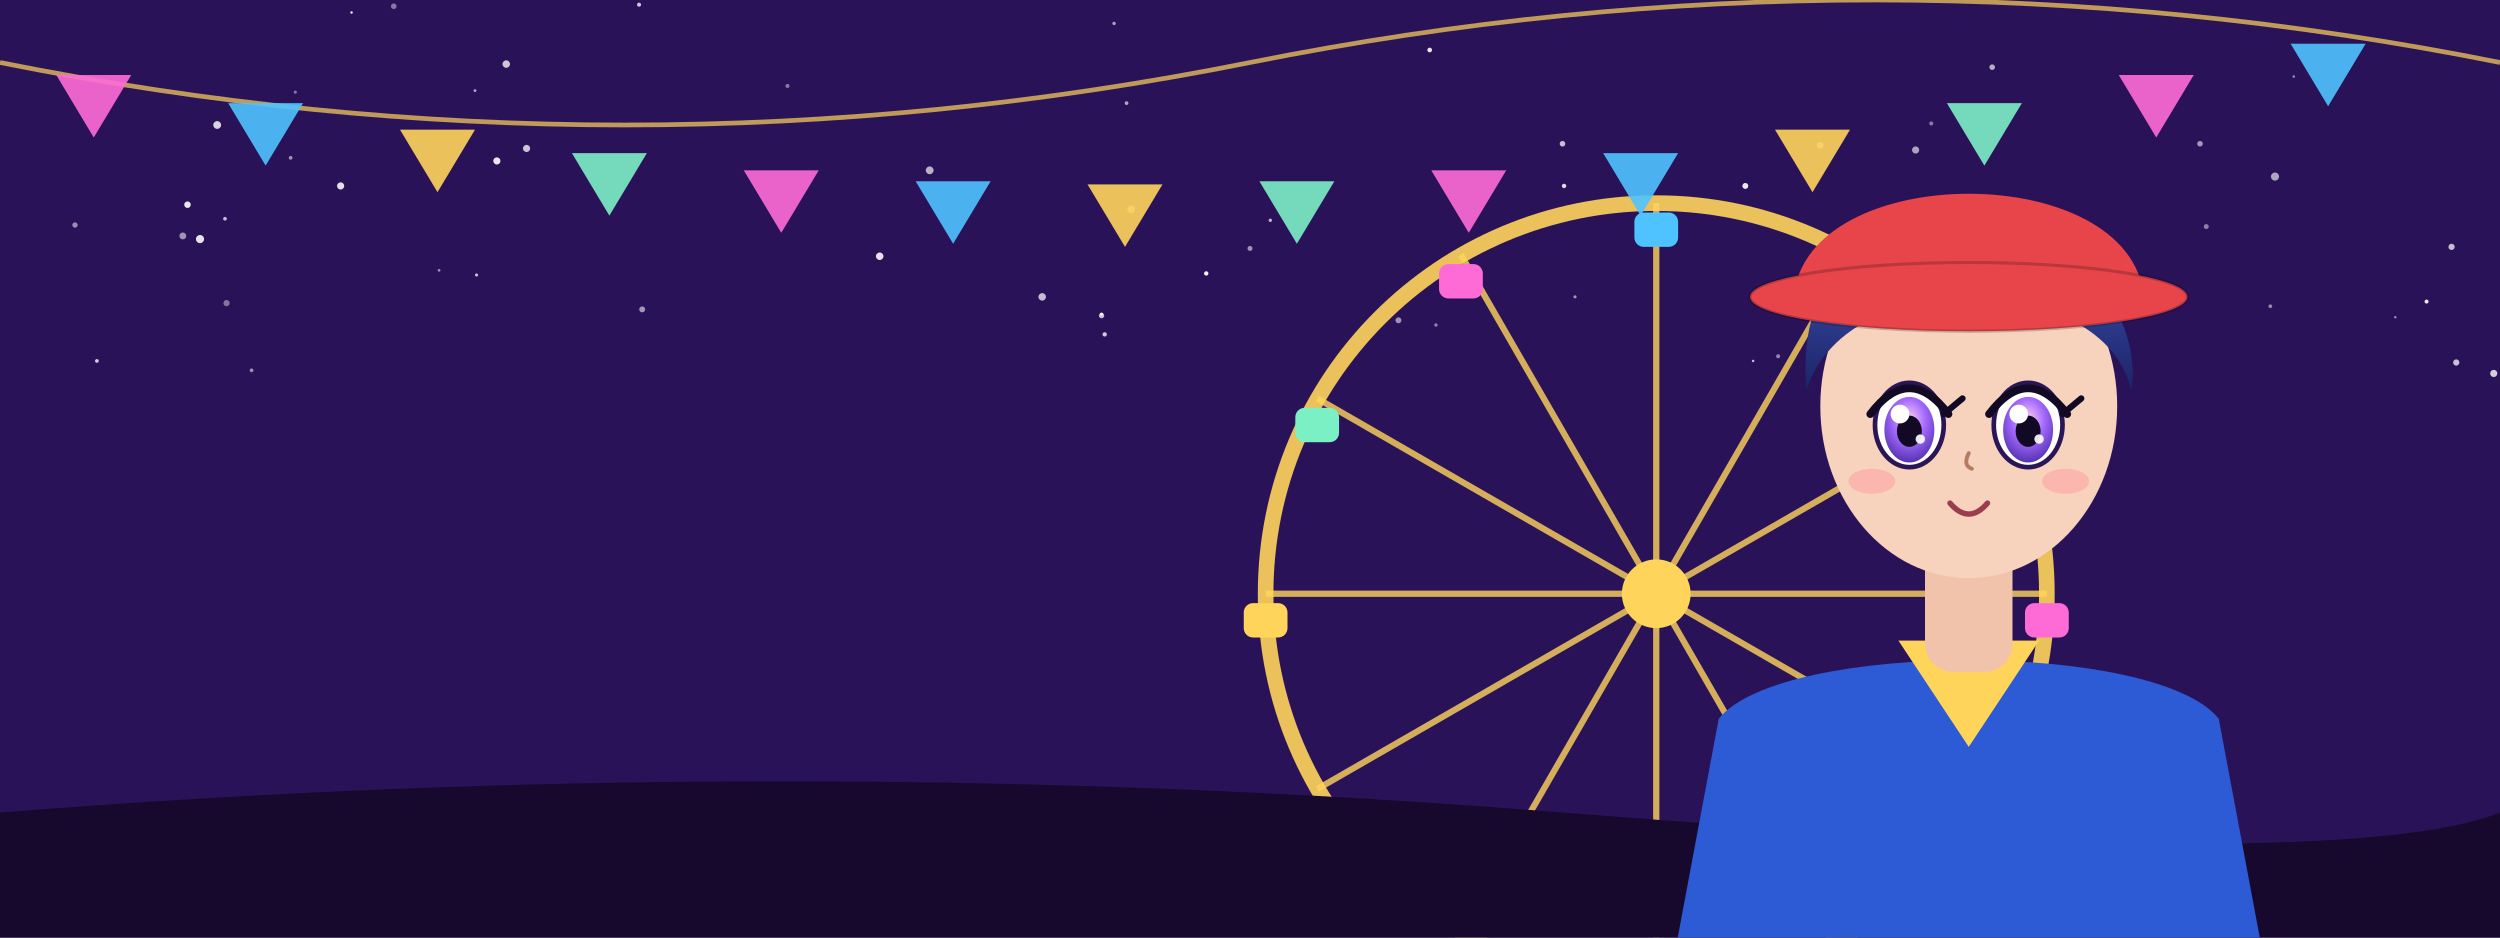
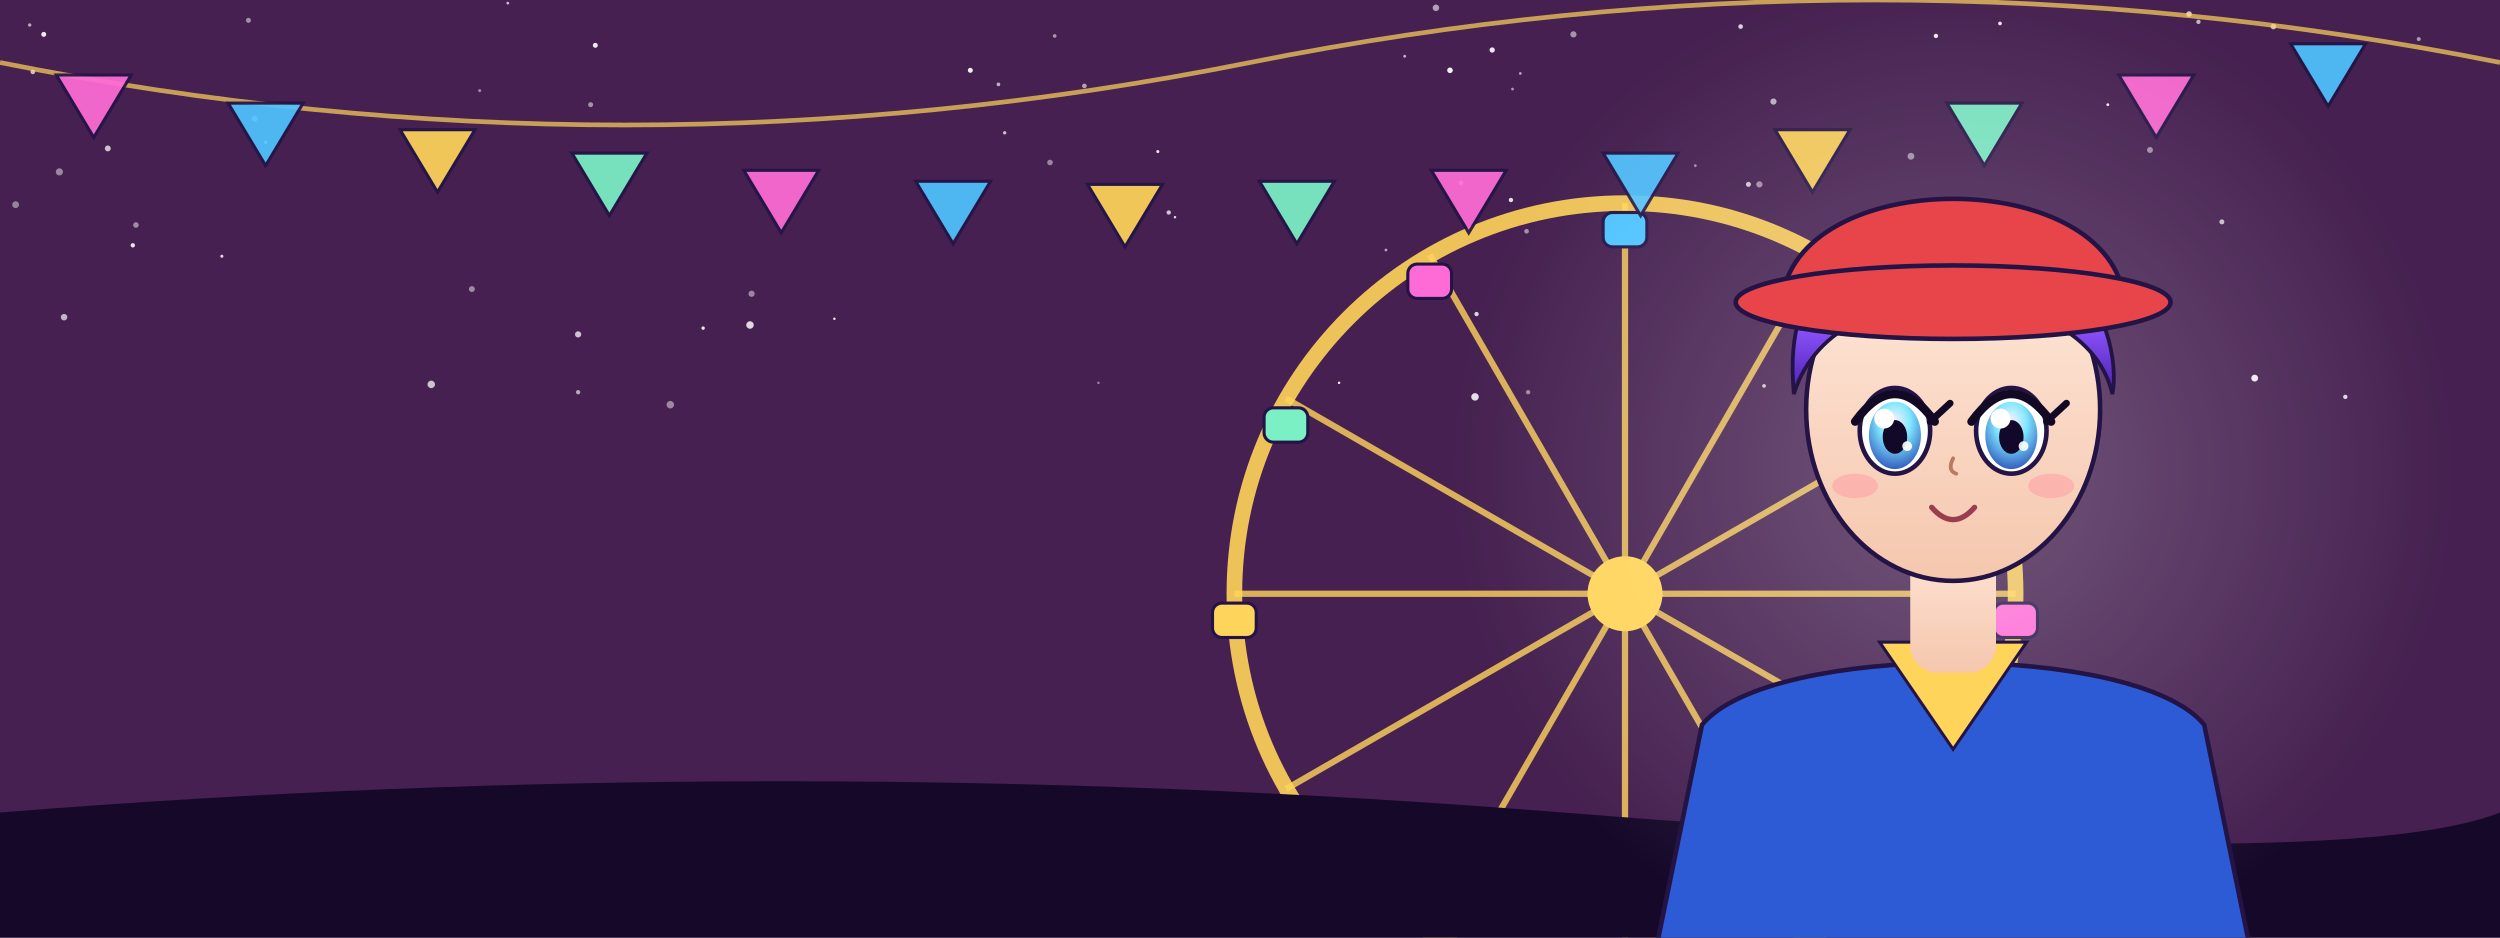
<svg xmlns="http://www.w3.org/2000/svg" viewBox="0 0 1600 600" preserveAspectRatio="xMidYMid slice">
  <defs>
-     <linearGradient id="hv" x1="0" y1="0" x2="0" y2="1">
-       <stop offset="0" stop-color="#c79bff" />
-       <stop offset=".55" stop-color="#8a4dff" />
-       <stop offset="1" stop-color="#4b23b8" />
+     <linearGradient id="hairV" x1="0" y1="0" x2="0" y2="1">
+       <stop offset="0" stop-color="#d9b3ff" />
+       <stop offset=".5" stop-color="#8f55ff" />
+       <stop offset="1" stop-color="#4a20b0" />
    </linearGradient>
-     <linearGradient id="ht" x1="0" y1="0" x2="0" y2="1">
-       <stop offset="0" stop-color="#9ff5e6" />
-       <stop offset=".6" stop-color="#2fc4b2" />
-       <stop offset="1" stop-color="#127a86" />
+     <linearGradient id="hairT" x1="0" y1="0" x2="0" y2="1">
+       <stop offset="0" stop-color="#c8fff2" />
+       <stop offset=".55" stop-color="#2fd0bd" />
+       <stop offset="1" stop-color="#0e6b7a" />
    </linearGradient>
-     <linearGradient id="hn" x1="0" y1="0" x2="0" y2="1">
-       <stop offset="0" stop-color="#3b4fb0" />
-       <stop offset="1" stop-color="#1c2466" />
+     <linearGradient id="hairC" x1="0" y1="0" x2="0" y2="1">
+       <stop offset="0" stop-color="#ffb3c7" />
+       <stop offset=".55" stop-color="#ff5f8f" />
+       <stop offset="1" stop-color="#b3235b" />
    </linearGradient>
-     <radialGradient id="iris" cx=".5" cy=".35" r=".7">
-       <stop offset="0" stop-color="#ffd1f0" />
-       <stop offset=".45" stop-color="#a66bff" />
-       <stop offset="1" stop-color="#4a2aa8" />
+     <linearGradient id="skin" x1="0" y1="0" x2="0" y2="1">
+       <stop offset="0" stop-color="#ffe9dc" />
+       <stop offset="1" stop-color="#f5c7ae" />
+     </linearGradient>
+     <radialGradient id="iris" cx=".5" cy=".3" r=".75">
+       <stop offset="0" stop-color="#fff0ff" />
+       <stop offset=".4" stop-color="#7fe7ff" />
+       <stop offset="1" stop-color="#2a4fb8" />
    </radialGradient>
-     <radialGradient id="glow" cx=".5" cy=".5" r=".5">
-       <stop offset="0" stop-color="#b58cff" stop-opacity=".55" />
-       <stop offset="1" stop-color="#b58cff" stop-opacity="0" />
+     <radialGradient id="halo" cx=".5" cy=".5" r=".5">
+       <stop offset="0" stop-color="#ffffff" stop-opacity=".55" />
+       <stop offset="1" stop-color="#ffffff" stop-opacity="0" />
    </radialGradient>
-     <filter id="blur" x="-50%" y="-50%" width="200%" height="200%">
-       <feGaussianBlur stdDeviation="8" />
+     <filter id="soft" x="-30%" y="-30%" width="160%" height="160%">
+       <feGaussianBlur stdDeviation="6" />
    </filter>
  </defs>
-   <defs />
-   <rect width="1600" height="600" fill="#2a1258" />
-   <rect width="1600" height="420" fill="url(#skyw)" />
-   <circle cx="724" cy="134" r="2.5" fill="#ffffff" opacity="0.66" />
-   <circle cx="813" cy="141" r="1.1" fill="#ffffff" opacity="0.68" />
-   <circle cx="1008" cy="190" r="1.0" fill="#ffffff" opacity="0.57" />
-   <circle cx="145" cy="194" r="2.0" fill="#ffffff" opacity="0.42" />
-   <circle cx="1572" cy="232" r="2.0" fill="#ffffff" opacity="0.74" />
-   <circle cx="252" cy="4" r="1.8" fill="#ffffff" opacity="0.43" />
-   <circle cx="304" cy="58" r="0.9" fill="#ffffff" opacity="0.66" />
-   <circle cx="705" cy="202" r="1.7" fill="#ffffff" opacity="0.75" />
-   <circle cx="800" cy="159" r="1.6" fill="#ffffff" opacity="0.55" />
-   <circle cx="1596" cy="239" r="2.3" fill="#ffffff" opacity="0.79" />
-   <circle cx="504" cy="55" r="1.3" fill="#ffffff" opacity="0.44" />
-   <circle cx="1226" cy="96" r="2.3" fill="#ffffff" opacity="0.61" />
-   <circle cx="1533" cy="203" r="0.8" fill="#ffffff" opacity="0.52" />
-   <circle cx="1456" cy="113" r="2.6" fill="#ffffff" opacity="0.62" />
-   <circle cx="117" cy="151" r="2.2" fill="#ffffff" opacity="0.55" />
-   <circle cx="139" cy="80" r="2.5" fill="#ffffff" opacity="0.82" />
-   <circle cx="189" cy="59" r="1.0" fill="#ffffff" opacity="0.43" />
-   <circle cx="1275" cy="43" r="1.8" fill="#ffffff" opacity="0.65" />
-   <circle cx="305" cy="176" r="1.0" fill="#ffffff" opacity="0.75" />
-   <circle cx="186" cy="101" r="1.2" fill="#ffffff" opacity="0.55" />
-   <circle cx="1553" cy="193" r="1.3" fill="#ffffff" opacity="0.89" />
-   <circle cx="337" cy="95" r="2.3" fill="#ffffff" opacity="0.75" />
-   <circle cx="161" cy="237" r="1.2" fill="#ffffff" opacity="0.54" />
-   <circle cx="1236" cy="79" r="1.3" fill="#ffffff" opacity="0.44" />
-   <circle cx="144" cy="140" r="1.2" fill="#ffffff" opacity="0.73" />
-   <circle cx="595" cy="109" r="2.5" fill="#ffffff" opacity="0.67" />
-   <circle cx="919" cy="208" r="1.1" fill="#ffffff" opacity="0.48" />
-   <circle cx="1453" cy="196" r="1.2" fill="#ffffff" opacity="0.50" />
-   <circle cx="1183" cy="226" r="1.2" fill="#ffffff" opacity="0.92" />
-   <circle cx="1412" cy="145" r="1.6" fill="#ffffff" opacity="0.46" />
-   <circle cx="62" cy="231" r="1.2" fill="#ffffff" opacity="0.79" />
-   <circle cx="411" cy="198" r="1.9" fill="#ffffff" opacity="0.56" />
-   <circle cx="281" cy="173" r="0.9" fill="#ffffff" opacity="0.53" />
-   <circle cx="895" cy="205" r="1.9" fill="#ffffff" opacity="0.55" />
-   <circle cx="1468" cy="49" r="0.8" fill="#ffffff" opacity="0.55" />
-   <circle cx="713" cy="15" r="1.1" fill="#ffffff" opacity="0.60" />
-   <circle cx="915" cy="32" r="1.5" fill="#ffffff" opacity="0.89" />
-   <circle cx="1569" cy="158" r="2.0" fill="#ffffff" opacity="0.72" />
-   <circle cx="225" cy="8" r="0.8" fill="#ffffff" opacity="0.90" />
-   <circle cx="1122" cy="231" r="0.8" fill="#ffffff" opacity="0.75" />
-   <circle cx="772" cy="175" r="1.4" fill="#ffffff" opacity="0.95" />
-   <circle cx="120" cy="131" r="2.1" fill="#ffffff" opacity="0.90" />
-   <circle cx="1179" cy="169" r="2.2" fill="#ffffff" opacity="0.90" />
-   <circle cx="563" cy="164" r="2.4" fill="#ffffff" opacity="0.88" />
-   <circle cx="667" cy="190" r="2.4" fill="#ffffff" opacity="0.72" />
-   <circle cx="1000" cy="92" r="1.8" fill="#ffffff" opacity="0.73" />
-   <circle cx="128" cy="153" r="2.6" fill="#ffffff" opacity="0.88" />
-   <circle cx="1165" cy="93" r="2.1" fill="#ffffff" opacity="0.72" />
-   <circle cx="705" cy="201" r="1.0" fill="#ffffff" opacity="0.81" />
-   <circle cx="48" cy="144" r="1.7" fill="#ffffff" opacity="0.53" />
-   <circle cx="1117" cy="119" r="1.9" fill="#ffffff" opacity="0.91" />
-   <circle cx="409" cy="3" r="1.3" fill="#ffffff" opacity="0.77" />
-   <circle cx="324" cy="41" r="2.4" fill="#ffffff" opacity="0.76" />
-   <circle cx="707" cy="214" r="1.4" fill="#ffffff" opacity="0.77" />
-   <circle cx="318" cy="103" r="2.3" fill="#ffffff" opacity="0.90" />
-   <circle cx="1408" cy="92" r="1.8" fill="#ffffff" opacity="0.57" />
-   <circle cx="218" cy="119" r="2.3" fill="#ffffff" opacity="0.87" />
-   <circle cx="1138" cy="228" r="1.3" fill="#ffffff" opacity="0.49" />
-   <circle cx="721" cy="66" r="1.2" fill="#ffffff" opacity="0.63" />
-   <circle cx="1001" cy="119" r="1.4" fill="#ffffff" opacity="0.86" />
-   <circle cx="1060" cy="380" r="250" fill="none" stroke="#ffd45a" stroke-width="10" opacity=".9" />
-   <circle cx="1060" cy="380" r="22" fill="#ffd45a" />
-   <line x1="1060" y1="380" x2="1310" y2="380" stroke="#ffd45a" stroke-width="4" opacity=".8" />
-   <rect x="1296" y="386" width="28" height="22" rx="6" fill="#ff6bd6" />
-   <line x1="1060" y1="380" x2="1277" y2="505" stroke="#ffd45a" stroke-width="4" opacity=".8" />
-   <rect x="1263" y="511" width="28" height="22" rx="6" fill="#4fc3ff" />
-   <line x1="1060" y1="380" x2="1185" y2="597" stroke="#ffd45a" stroke-width="4" opacity=".8" />
-   <rect x="1171" y="603" width="28" height="22" rx="6" fill="#ffd45a" />
-   <line x1="1060" y1="380" x2="1060" y2="630" stroke="#ffd45a" stroke-width="4" opacity=".8" />
-   <rect x="1046" y="636" width="28" height="22" rx="6" fill="#7cf0c5" />
-   <line x1="1060" y1="380" x2="935" y2="597" stroke="#ffd45a" stroke-width="4" opacity=".8" />
-   <rect x="921" y="603" width="28" height="22" rx="6" fill="#ff6bd6" />
-   <line x1="1060" y1="380" x2="843" y2="505" stroke="#ffd45a" stroke-width="4" opacity=".8" />
-   <rect x="829" y="511" width="28" height="22" rx="6" fill="#4fc3ff" />
-   <line x1="1060" y1="380" x2="810" y2="380" stroke="#ffd45a" stroke-width="4" opacity=".8" />
-   <rect x="796" y="386" width="28" height="22" rx="6" fill="#ffd45a" />
-   <line x1="1060" y1="380" x2="843" y2="255" stroke="#ffd45a" stroke-width="4" opacity=".8" />
-   <rect x="829" y="261" width="28" height="22" rx="6" fill="#7cf0c5" />
-   <line x1="1060" y1="380" x2="935" y2="163" stroke="#ffd45a" stroke-width="4" opacity=".8" />
-   <rect x="921" y="169" width="28" height="22" rx="6" fill="#ff6bd6" />
-   <line x1="1060" y1="380" x2="1060" y2="130" stroke="#ffd45a" stroke-width="4" opacity=".8" />
-   <rect x="1046" y="136" width="28" height="22" rx="6" fill="#4fc3ff" />
-   <line x1="1060" y1="380" x2="1185" y2="163" stroke="#ffd45a" stroke-width="4" opacity=".8" />
-   <rect x="1171" y="169" width="28" height="22" rx="6" fill="#ffd45a" />
-   <line x1="1060" y1="380" x2="1277" y2="255" stroke="#ffd45a" stroke-width="4" opacity=".8" />
-   <rect x="1263" y="261" width="28" height="22" rx="6" fill="#7cf0c5" />
-   <path d="M0,520 Q500,480 1000,520 T1600,520 L1600,600 L0,600Z" fill="#17092e" />
+   <rect width="1600" height="600" fill="#24104f" />
+   <rect width="1600" height="600" fill="#ff7a59" opacity=".15" />
+   <circle cx="741" cy="97" r="1.0" fill="#fff" opacity="0.88" />
+   <circle cx="10" cy="131" r="2.2" fill="#fff" opacity="0.44" />
+   <circle cx="887" cy="160" r="0.9" fill="#fff" opacity="0.61" />
+   <circle cx="1126" cy="118" r="2.0" fill="#fff" opacity="0.49" />
+   <circle cx="381" cy="29" r="1.6" fill="#fff" opacity="0.91" />
+   <circle cx="945" cy="201" r="1.4" fill="#fff" opacity="0.81" />
+   <circle cx="163" cy="76" r="1.9" fill="#fff" opacity="0.80" />
+   <circle cx="675" cy="23" r="1.2" fill="#fff" opacity="0.52" />
+   <circle cx="450" cy="210" r="1.1" fill="#fff" opacity="0.89" />
+   <circle cx="1407" cy="14" r="1.4" fill="#fff" opacity="0.67" />
+   <circle cx="38" cy="110" r="2.3" fill="#fff" opacity="0.46" />
+   <circle cx="955" cy="32" r="1.7" fill="#fff" opacity="0.89" />
+   <circle cx="325" cy="2" r="0.9" fill="#fff" opacity="0.70" />
+   <circle cx="28" cy="22" r="1.6" fill="#fff" opacity="0.91" />
+   <circle cx="672" cy="104" r="1.8" fill="#fff" opacity="0.45" />
+   <circle cx="928" cy="45" r="1.8" fill="#fff" opacity="0.93" />
+   <circle cx="87" cy="144" r="1.8" fill="#fff" opacity="0.48" />
+   <circle cx="429" cy="259" r="2.4" fill="#fff" opacity="0.47" />
+   <circle cx="1129" cy="247" r="1.2" fill="#fff" opacity="0.74" />
+   <circle cx="69" cy="95" r="1.9" fill="#fff" opacity="0.72" />
+   <circle cx="1239" cy="23" r="1.4" fill="#fff" opacity="0.88" />
+   <circle cx="935" cy="117" r="1.4" fill="#fff" opacity="0.94" />
+   <circle cx="919" cy="5" r="2.1" fill="#fff" opacity="0.58" />
+   <circle cx="694" cy="55" r="1.5" fill="#fff" opacity="0.58" />
+   <circle cx="142" cy="164" r="1.0" fill="#fff" opacity="0.83" />
+   <circle cx="41" cy="203" r="2.1" fill="#fff" opacity="0.67" />
+   <circle cx="1135" cy="65" r="2.0" fill="#fff" opacity="0.63" />
+   <circle cx="370" cy="251" r="1.4" fill="#fff" opacity="0.61" />
+   <circle cx="1376" cy="96" r="1.9" fill="#fff" opacity="0.49" />
+   <circle cx="1349" cy="67" r="0.9" fill="#fff" opacity="0.94" />
+   <circle cx="276" cy="246" r="2.4" fill="#fff" opacity="0.73" />
+   <circle cx="19" cy="16" r="1.1" fill="#fff" opacity="0.61" />
+   <circle cx="978" cy="251" r="1.4" fill="#fff" opacity="0.48" />
+   <circle cx="899" cy="36" r="0.9" fill="#fff" opacity="0.71" />
+   <circle cx="1114" cy="17" r="1.5" fill="#fff" opacity="0.79" />
+   <circle cx="1223" cy="100" r="2.2" fill="#fff" opacity="0.49" />
+   <circle cx="1145" cy="201" r="2.2" fill="#fff" opacity="0.67" />
+   <circle cx="159" cy="13" r="1.6" fill="#fff" opacity="0.50" />
+   <circle cx="1007" cy="22" r="2.0" fill="#fff" opacity="0.52" />
+   <circle cx="21" cy="46" r="1.5" fill="#fff" opacity="0.71" />
+   <circle cx="621" cy="45" r="1.6" fill="#fff" opacity="0.92" />
+   <circle cx="857" cy="245" r="0.8" fill="#fff" opacity="0.95" />
+   <circle cx="1422" cy="142" r="1.6" fill="#fff" opacity="0.70" />
+   <circle cx="1455" cy="17" r="1.8" fill="#fff" opacity="0.70" />
+   <circle cx="481" cy="188" r="2.0" fill="#fff" opacity="0.46" />
+   <circle cx="1119" cy="118" r="1.6" fill="#fff" opacity="0.75" />
+   <circle cx="85" cy="157" r="1.4" fill="#fff" opacity="0.88" />
+   <circle cx="370" cy="214" r="2.0" fill="#fff" opacity="0.74" />
+   <circle cx="1401" cy="9" r="1.8" fill="#fff" opacity="0.74" />
+   <circle cx="1085" cy="106" r="0.9" fill="#fff" opacity="0.50" />
+   <circle cx="973" cy="47" r="0.9" fill="#fff" opacity="0.60" />
+   <circle cx="752" cy="139" r="0.8" fill="#fff" opacity="0.83" />
+   <circle cx="534" cy="204" r="0.8" fill="#fff" opacity="0.92" />
+   <circle cx="944" cy="254" r="2.4" fill="#fff" opacity="0.86" />
+   <circle cx="170" cy="91" r="1.2" fill="#fff" opacity="0.83" />
+   <circle cx="307" cy="58" r="1.0" fill="#fff" opacity="0.47" />
+   <circle cx="1501" cy="254" r="1.4" fill="#fff" opacity="0.81" />
+   <circle cx="748" cy="136" r="1.4" fill="#fff" opacity="0.75" />
+   <circle cx="378" cy="67" r="1.6" fill="#fff" opacity="0.51" />
+   <circle cx="703" cy="245" r="0.8" fill="#fff" opacity="0.46" />
+   <circle cx="1280" cy="15" r="1.2" fill="#fff" opacity="0.87" />
+   <circle cx="968" cy="57" r="0.9" fill="#fff" opacity="0.55" />
+   <circle cx="480" cy="208" r="2.4" fill="#fff" opacity="0.83" />
+   <circle cx="1443" cy="242" r="2.2" fill="#fff" opacity="0.91" />
+   <circle cx="1548" cy="25" r="1.3" fill="#fff" opacity="0.54" />
+   <circle cx="967" cy="128" r="1.4" fill="#fff" opacity="0.86" />
+   <circle cx="639" cy="54" r="1.2" fill="#fff" opacity="0.65" />
+   <circle cx="977" cy="148" r="1.5" fill="#fff" opacity="0.50" />
+   <circle cx="643" cy="85" r="1.1" fill="#fff" opacity="0.70" />
+   <circle cx="302" cy="185" r="1.9" fill="#fff" opacity="0.48" />
+   <circle cx="1040" cy="380" r="250" fill="none" stroke="#ffd45a" stroke-width="10" opacity=".9" />
+   <circle cx="1040" cy="380" r="24" fill="#ffd45a" />
+   <line x1="1040" y1="380" x2="1290" y2="380" stroke="#ffd45a" stroke-width="4" opacity=".8" />
+   <rect x="1276" y="386" width="28" height="22" rx="6" fill="#ff6bd6" stroke="#241446" stroke-width="2" />
+   <line x1="1040" y1="380" x2="1257" y2="505" stroke="#ffd45a" stroke-width="4" opacity=".8" />
+   <rect x="1243" y="511" width="28" height="22" rx="6" fill="#4fc3ff" stroke="#241446" stroke-width="2" />
+   <line x1="1040" y1="380" x2="1165" y2="597" stroke="#ffd45a" stroke-width="4" opacity=".8" />
+   <rect x="1151" y="603" width="28" height="22" rx="6" fill="#ffd45a" stroke="#241446" stroke-width="2" />
+   <line x1="1040" y1="380" x2="1040" y2="630" stroke="#ffd45a" stroke-width="4" opacity=".8" />
+   <rect x="1026" y="636" width="28" height="22" rx="6" fill="#7cf0c5" stroke="#241446" stroke-width="2" />
+   <line x1="1040" y1="380" x2="915" y2="597" stroke="#ffd45a" stroke-width="4" opacity=".8" />
+   <rect x="901" y="603" width="28" height="22" rx="6" fill="#ff6bd6" stroke="#241446" stroke-width="2" />
+   <line x1="1040" y1="380" x2="823" y2="505" stroke="#ffd45a" stroke-width="4" opacity=".8" />
+   <rect x="809" y="511" width="28" height="22" rx="6" fill="#4fc3ff" stroke="#241446" stroke-width="2" />
+   <line x1="1040" y1="380" x2="790" y2="380" stroke="#ffd45a" stroke-width="4" opacity=".8" />
+   <rect x="776" y="386" width="28" height="22" rx="6" fill="#ffd45a" stroke="#241446" stroke-width="2" />
+   <line x1="1040" y1="380" x2="823" y2="255" stroke="#ffd45a" stroke-width="4" opacity=".8" />
+   <rect x="809" y="261" width="28" height="22" rx="6" fill="#7cf0c5" stroke="#241446" stroke-width="2" />
+   <line x1="1040" y1="380" x2="915" y2="163" stroke="#ffd45a" stroke-width="4" opacity=".8" />
+   <rect x="901" y="169" width="28" height="22" rx="6" fill="#ff6bd6" stroke="#241446" stroke-width="2" />
+   <line x1="1040" y1="380" x2="1040" y2="130" stroke="#ffd45a" stroke-width="4" opacity=".8" />
+   <rect x="1026" y="136" width="28" height="22" rx="6" fill="#4fc3ff" stroke="#241446" stroke-width="2" />
+   <line x1="1040" y1="380" x2="1165" y2="163" stroke="#ffd45a" stroke-width="4" opacity=".8" />
+   <rect x="1151" y="169" width="28" height="22" rx="6" fill="#ffd45a" stroke="#241446" stroke-width="2" />
+   <line x1="1040" y1="380" x2="1257" y2="255" stroke="#ffd45a" stroke-width="4" opacity=".8" />
+   <rect x="1243" y="261" width="28" height="22" rx="6" fill="#7cf0c5" stroke="#241446" stroke-width="2" />
+   <path d="M0,520 Q500,480 1000,520 T1600,520 L1600,600 L0,600Z" fill="#150829" />
  <path d="M0,40 Q400,120 800,40 T1600,40" fill="none" stroke="#ffd45a" stroke-width="3" opacity=".7" />
-   <path d="M36,48 L84,48 L60,88Z" fill="#ff6bd6" opacity=".9" />
-   <path d="M146,66 L194,66 L170,106Z" fill="#4fc3ff" opacity=".9" />
-   <path d="M256,83 L304,83 L280,123Z" fill="#ffd45a" opacity=".9" />
-   <path d="M366,98 L414,98 L390,138Z" fill="#7cf0c5" opacity=".9" />
-   <path d="M476,109 L524,109 L500,149Z" fill="#ff6bd6" opacity=".9" />
-   <path d="M586,116 L634,116 L610,156Z" fill="#4fc3ff" opacity=".9" />
-   <path d="M696,118 L744,118 L720,158Z" fill="#ffd45a" opacity=".9" />
-   <path d="M806,116 L854,116 L830,156Z" fill="#7cf0c5" opacity=".9" />
-   <path d="M916,109 L964,109 L940,149Z" fill="#ff6bd6" opacity=".9" />
-   <path d="M1026,98 L1074,98 L1050,138Z" fill="#4fc3ff" opacity=".9" />
-   <path d="M1136,83 L1184,83 L1160,123Z" fill="#ffd45a" opacity=".9" />
-   <path d="M1246,66 L1294,66 L1270,106Z" fill="#7cf0c5" opacity=".9" />
-   <path d="M1356,48 L1404,48 L1380,88Z" fill="#ff6bd6" opacity=".9" />
-   <path d="M1466,28 L1514,28 L1490,68Z" fill="#4fc3ff" opacity=".9" />
-   <g transform="translate(1260,260) scale(1.0)">
-     <path d="M-160,200 C-120,150 120,150 160,200 L205,440 L-205,440Z" fill="#2d5bd6" />
-     <path d="M-45,150 L0,218 L45,150 Z" fill="#ffd45a" />
-     <rect x="-28" y="75" width="56" height="95" rx="18" fill="#f2c3ab" />
-     <ellipse cx="0" cy="0" rx="95" ry="110" fill="#f7d2bd" />
-     <path d="M-104,-10 C-110,-96 -60,-96 -40,-86 C-10,-102 40,-102 70,-84 C100,-70 108,-30 104,-10 C94,-54 40,-70 0,-68 C-40,-70 -90,-54 -104,-10Z" fill="url(#hn)" />
-     <path d="M-112,-70 C-104,-158 104,-158 112,-70 Z" fill="#e8454a" />
-     <ellipse cx="0" cy="-70" rx="140" ry="22" fill="#e8454a" />
-     <ellipse cx="0" cy="-70" rx="140" ry="22" fill="none" stroke="#00000033" stroke-width="2" />
-     <g transform="translate(-38,12)">
-       <ellipse rx="22" ry="27" fill="#ffffff" stroke="#2a1656" stroke-width="3" />
-       <ellipse rx="16" ry="21" cy="3" fill="url(#iris)" />
-       <ellipse rx="8" ry="10" cy="4" fill="#120a25" />
-       <circle cx="-6" cy="-7" r="6" fill="#fff" />
-       <circle cx="7" cy="9" r="3" fill="#fff" opacity=".9" />
-       <path d="M-25,-7 Q0,-40 25,-7" fill="none" stroke="#120a25" stroke-width="5" stroke-linecap="round" />
-       <path d="M22,-7 L34,-17" stroke="#120a25" stroke-width="4" stroke-linecap="round" />
+   <path d="M36,48 L84,48 L60,88Z" fill="#ff6bd6" opacity=".92" stroke="#241446" stroke-width="2" />
+   <path d="M146,66 L194,66 L170,106Z" fill="#4fc3ff" opacity=".92" stroke="#241446" stroke-width="2" />
+   <path d="M256,83 L304,83 L280,123Z" fill="#ffd45a" opacity=".92" stroke="#241446" stroke-width="2" />
+   <path d="M366,98 L414,98 L390,138Z" fill="#7cf0c5" opacity=".92" stroke="#241446" stroke-width="2" />
+   <path d="M476,109 L524,109 L500,149Z" fill="#ff6bd6" opacity=".92" stroke="#241446" stroke-width="2" />
+   <path d="M586,116 L634,116 L610,156Z" fill="#4fc3ff" opacity=".92" stroke="#241446" stroke-width="2" />
+   <path d="M696,118 L744,118 L720,158Z" fill="#ffd45a" opacity=".92" stroke="#241446" stroke-width="2" />
+   <path d="M806,116 L854,116 L830,156Z" fill="#7cf0c5" opacity=".92" stroke="#241446" stroke-width="2" />
+   <path d="M916,109 L964,109 L940,149Z" fill="#ff6bd6" opacity=".92" stroke="#241446" stroke-width="2" />
+   <path d="M1026,98 L1074,98 L1050,138Z" fill="#4fc3ff" opacity=".92" stroke="#241446" stroke-width="2" />
+   <path d="M1136,83 L1184,83 L1160,123Z" fill="#ffd45a" opacity=".92" stroke="#241446" stroke-width="2" />
+   <path d="M1246,66 L1294,66 L1270,106Z" fill="#7cf0c5" opacity=".92" stroke="#241446" stroke-width="2" />
+   <path d="M1356,48 L1404,48 L1380,88Z" fill="#ff6bd6" opacity=".92" stroke="#241446" stroke-width="2" />
+   <path d="M1466,28 L1514,28 L1490,68Z" fill="#4fc3ff" opacity=".92" stroke="#241446" stroke-width="2" />
+   <g transform="translate(1250,262) scale(0.98)">
+     <ellipse cx="0" cy="40" rx="330" ry="330" fill="url(#halo)" opacity=".45" />
+     <path d="M-164,206 C-120,152 120,152 164,206 L214,450 L-214,450Z" fill="#2d5bd6" stroke="#241446" stroke-width="3" />
+     <path d="M-48,152 L0,222 L48,152 Z" fill="#ffd45a" stroke="#241446" stroke-width="2" />
+     <rect x="-28" y="74" width="56" height="98" rx="18" fill="url(#skin)" />
+     <ellipse cx="0" cy="0" rx="96" ry="112" fill="url(#skin)" stroke="#241446" stroke-width="3" />
+     <path d="M-104,-10 C-112,-96 -60,-100 -40,-90 C-10,-106 40,-106 70,-88 C100,-74 108,-30 104,-10 C94,-54 40,-72 0,-70 C-40,-72 -90,-56 -104,-10Z" fill="url(#hairV)" stroke="#241446" stroke-width="2.5" />
+     <path d="M-112,-70 C-104,-160 104,-160 112,-70 Z" fill="#e8454a" stroke="#241446" stroke-width="3" />
+     <ellipse cx="0" cy="-70" rx="142" ry="24" fill="#e8454a" stroke="#241446" stroke-width="3" />
+     <g transform="translate(-38,14) scale(1.0)">
+       <ellipse rx="23" ry="28" fill="#ffffff" stroke="#241446" stroke-width="3" />
+       <ellipse rx="17" ry="22" cy="3" fill="url(#iris)" />
+       <ellipse rx="8" ry="11" cy="4" fill="#12082a" />
+       <circle cx="-7" cy="-8" r="6.5" fill="#fff" />
+       <circle cx="8" cy="10" r="3.2" fill="#fff" opacity=".9" />
+       <path d="M-26,-6 Q0,-42 26,-6" fill="none" stroke="#120a25" stroke-width="5.5" stroke-linecap="round" />
+       <path d="M23,-6 L36,-18" stroke="#120a25" stroke-width="4.5" stroke-linecap="round" />
    </g>
-     <g transform="translate(38,12)">
-       <ellipse rx="22" ry="27" fill="#ffffff" stroke="#2a1656" stroke-width="3" />
-       <ellipse rx="16" ry="21" cy="3" fill="url(#iris)" />
-       <ellipse rx="8" ry="10" cy="4" fill="#120a25" />
-       <circle cx="-6" cy="-7" r="6" fill="#fff" />
-       <circle cx="7" cy="9" r="3" fill="#fff" opacity=".9" />
-       <path d="M-25,-7 Q0,-40 25,-7" fill="none" stroke="#120a25" stroke-width="5" stroke-linecap="round" />
-       <path d="M22,-7 L34,-17" stroke="#120a25" stroke-width="4" stroke-linecap="round" />
+     <g transform="translate(38,14) scale(1.0)">
+       <ellipse rx="23" ry="28" fill="#ffffff" stroke="#241446" stroke-width="3" />
+       <ellipse rx="17" ry="22" cy="3" fill="url(#iris)" />
+       <ellipse rx="8" ry="11" cy="4" fill="#12082a" />
+       <circle cx="-7" cy="-8" r="6.5" fill="#fff" />
+       <circle cx="8" cy="10" r="3.2" fill="#fff" opacity=".9" />
+       <path d="M-26,-6 Q0,-42 26,-6" fill="none" stroke="#120a25" stroke-width="5.5" stroke-linecap="round" />
+       <path d="M23,-6 L36,-18" stroke="#120a25" stroke-width="4.5" stroke-linecap="round" />
    </g>
-     <path d="M0,30 q-4,8 2,10" fill="none" stroke="#b97a62" stroke-width="2.5" stroke-linecap="round" />
-     <path d="M-12,62 Q0,76 12,62" fill="none" stroke="#9a3d4f" stroke-width="3.5" stroke-linecap="round" />
-     <ellipse cx="-62" cy="48" rx="15" ry="8" fill="#ff9aa2" opacity=".5" />
-     <ellipse cx="62" cy="48" rx="15" ry="8" fill="#ff9aa2" opacity=".5" />
+     <path d="M0,32 q-4,8 2,10" fill="none" stroke="#b97a62" stroke-width="2.5" stroke-linecap="round" />
+     <path d="M-14,64 Q0,80 14,64" fill="none" stroke="#9a3d4f" stroke-width="3.5" stroke-linecap="round" />
+     <ellipse cx="-64" cy="50" rx="15" ry="8" fill="#ff9aa2" opacity=".5" />
+     <ellipse cx="64" cy="50" rx="15" ry="8" fill="#ff9aa2" opacity=".5" />
  </g>
</svg>
